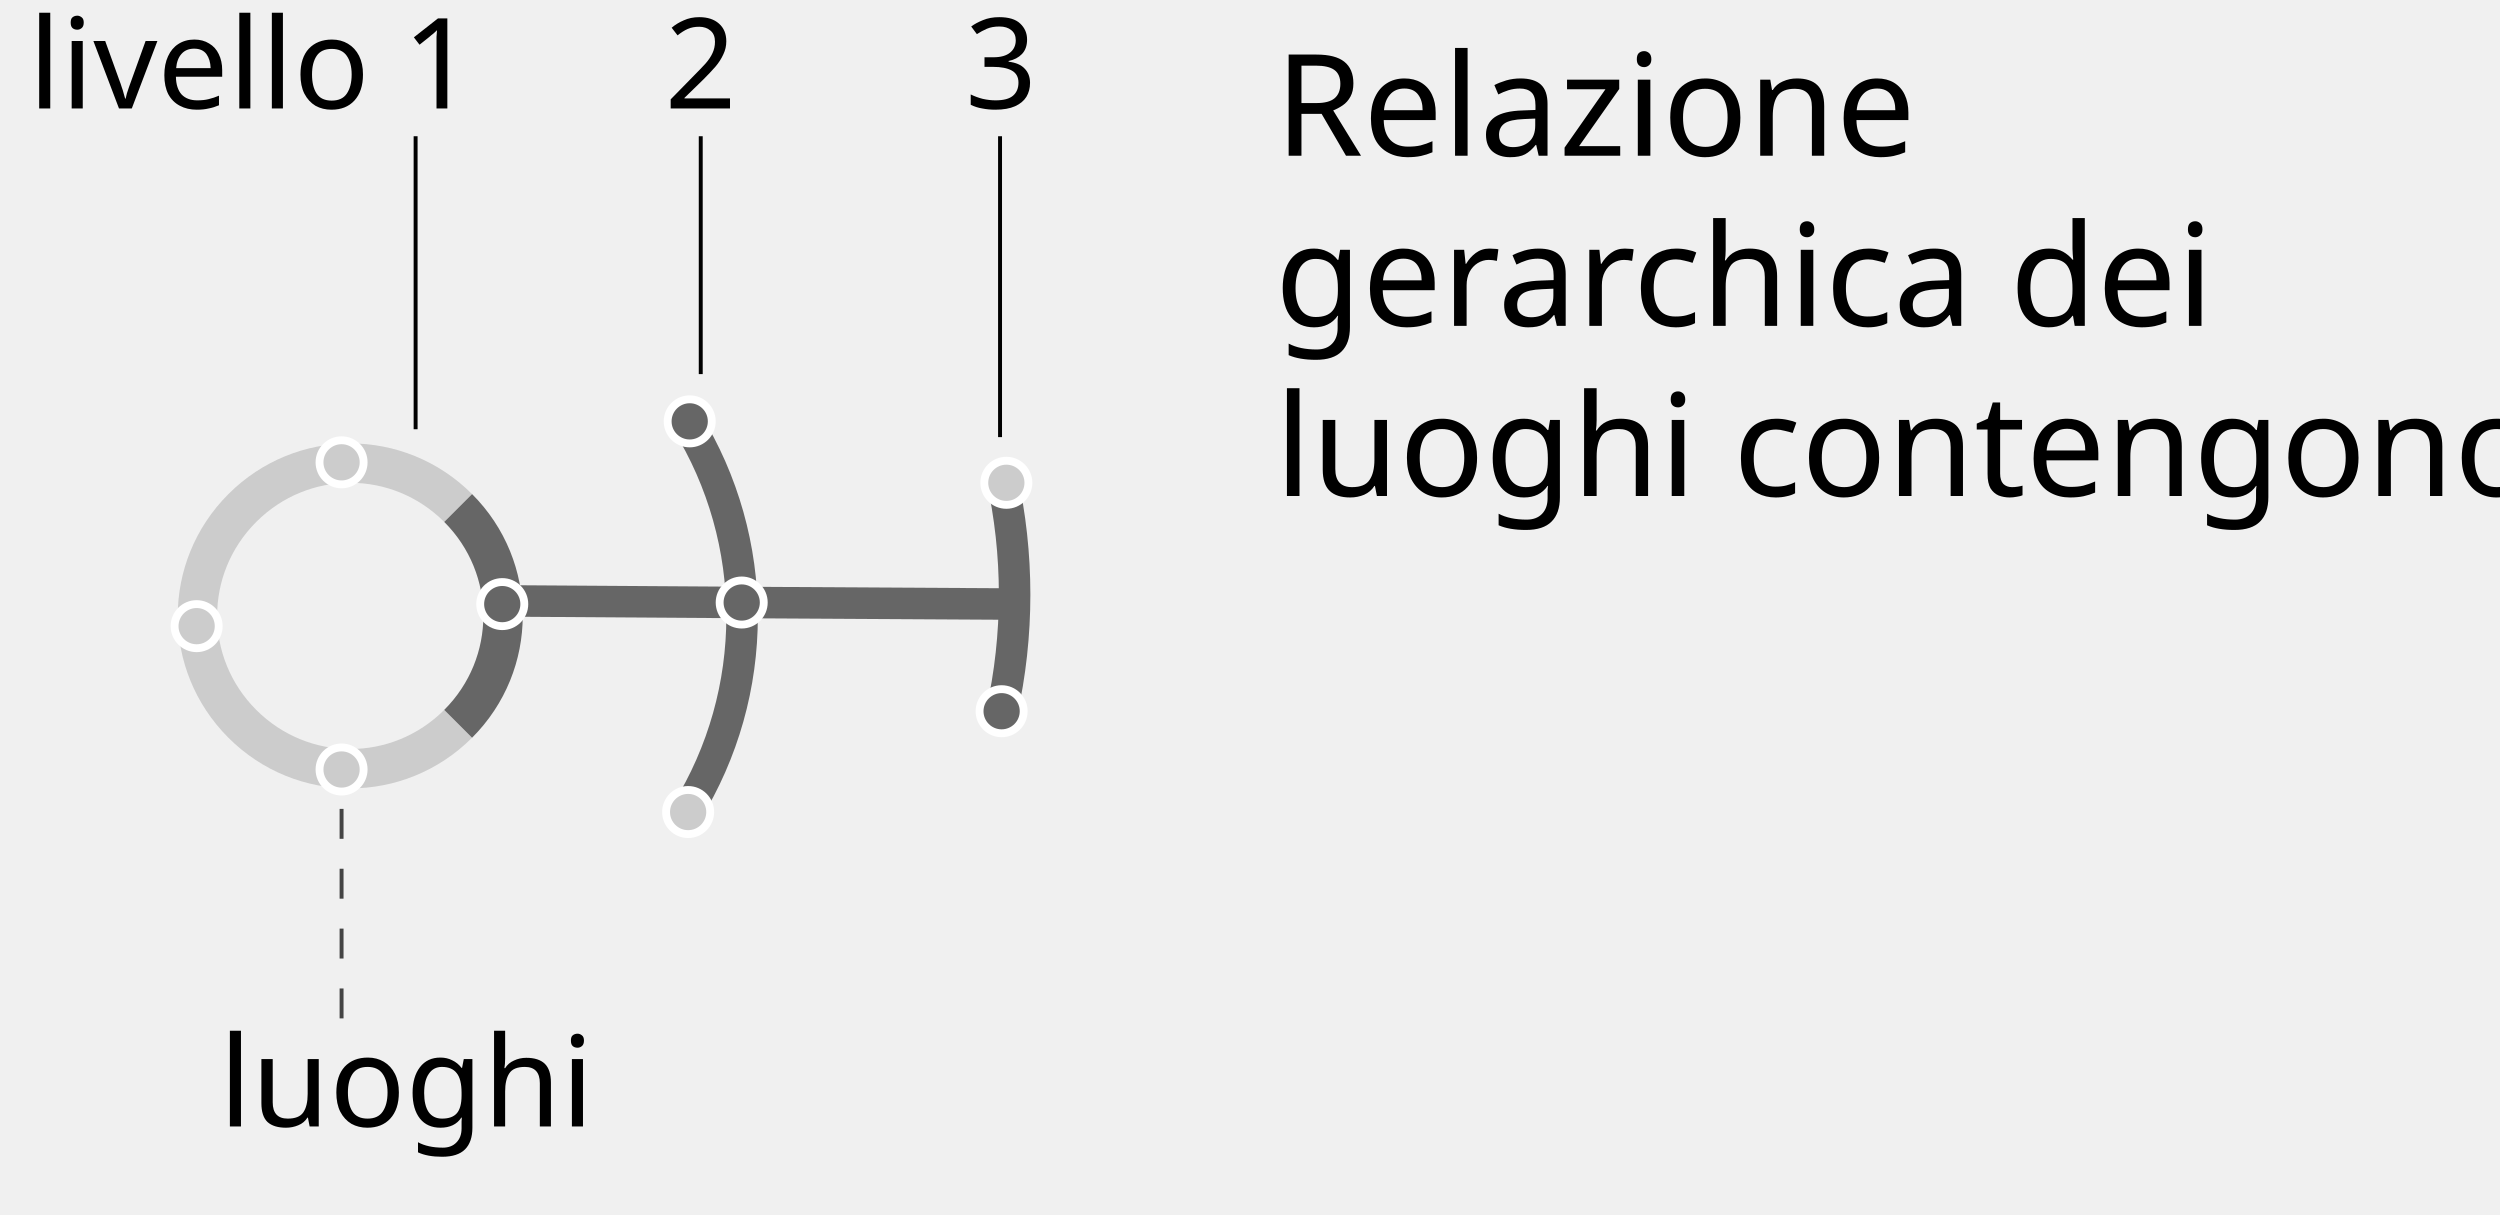
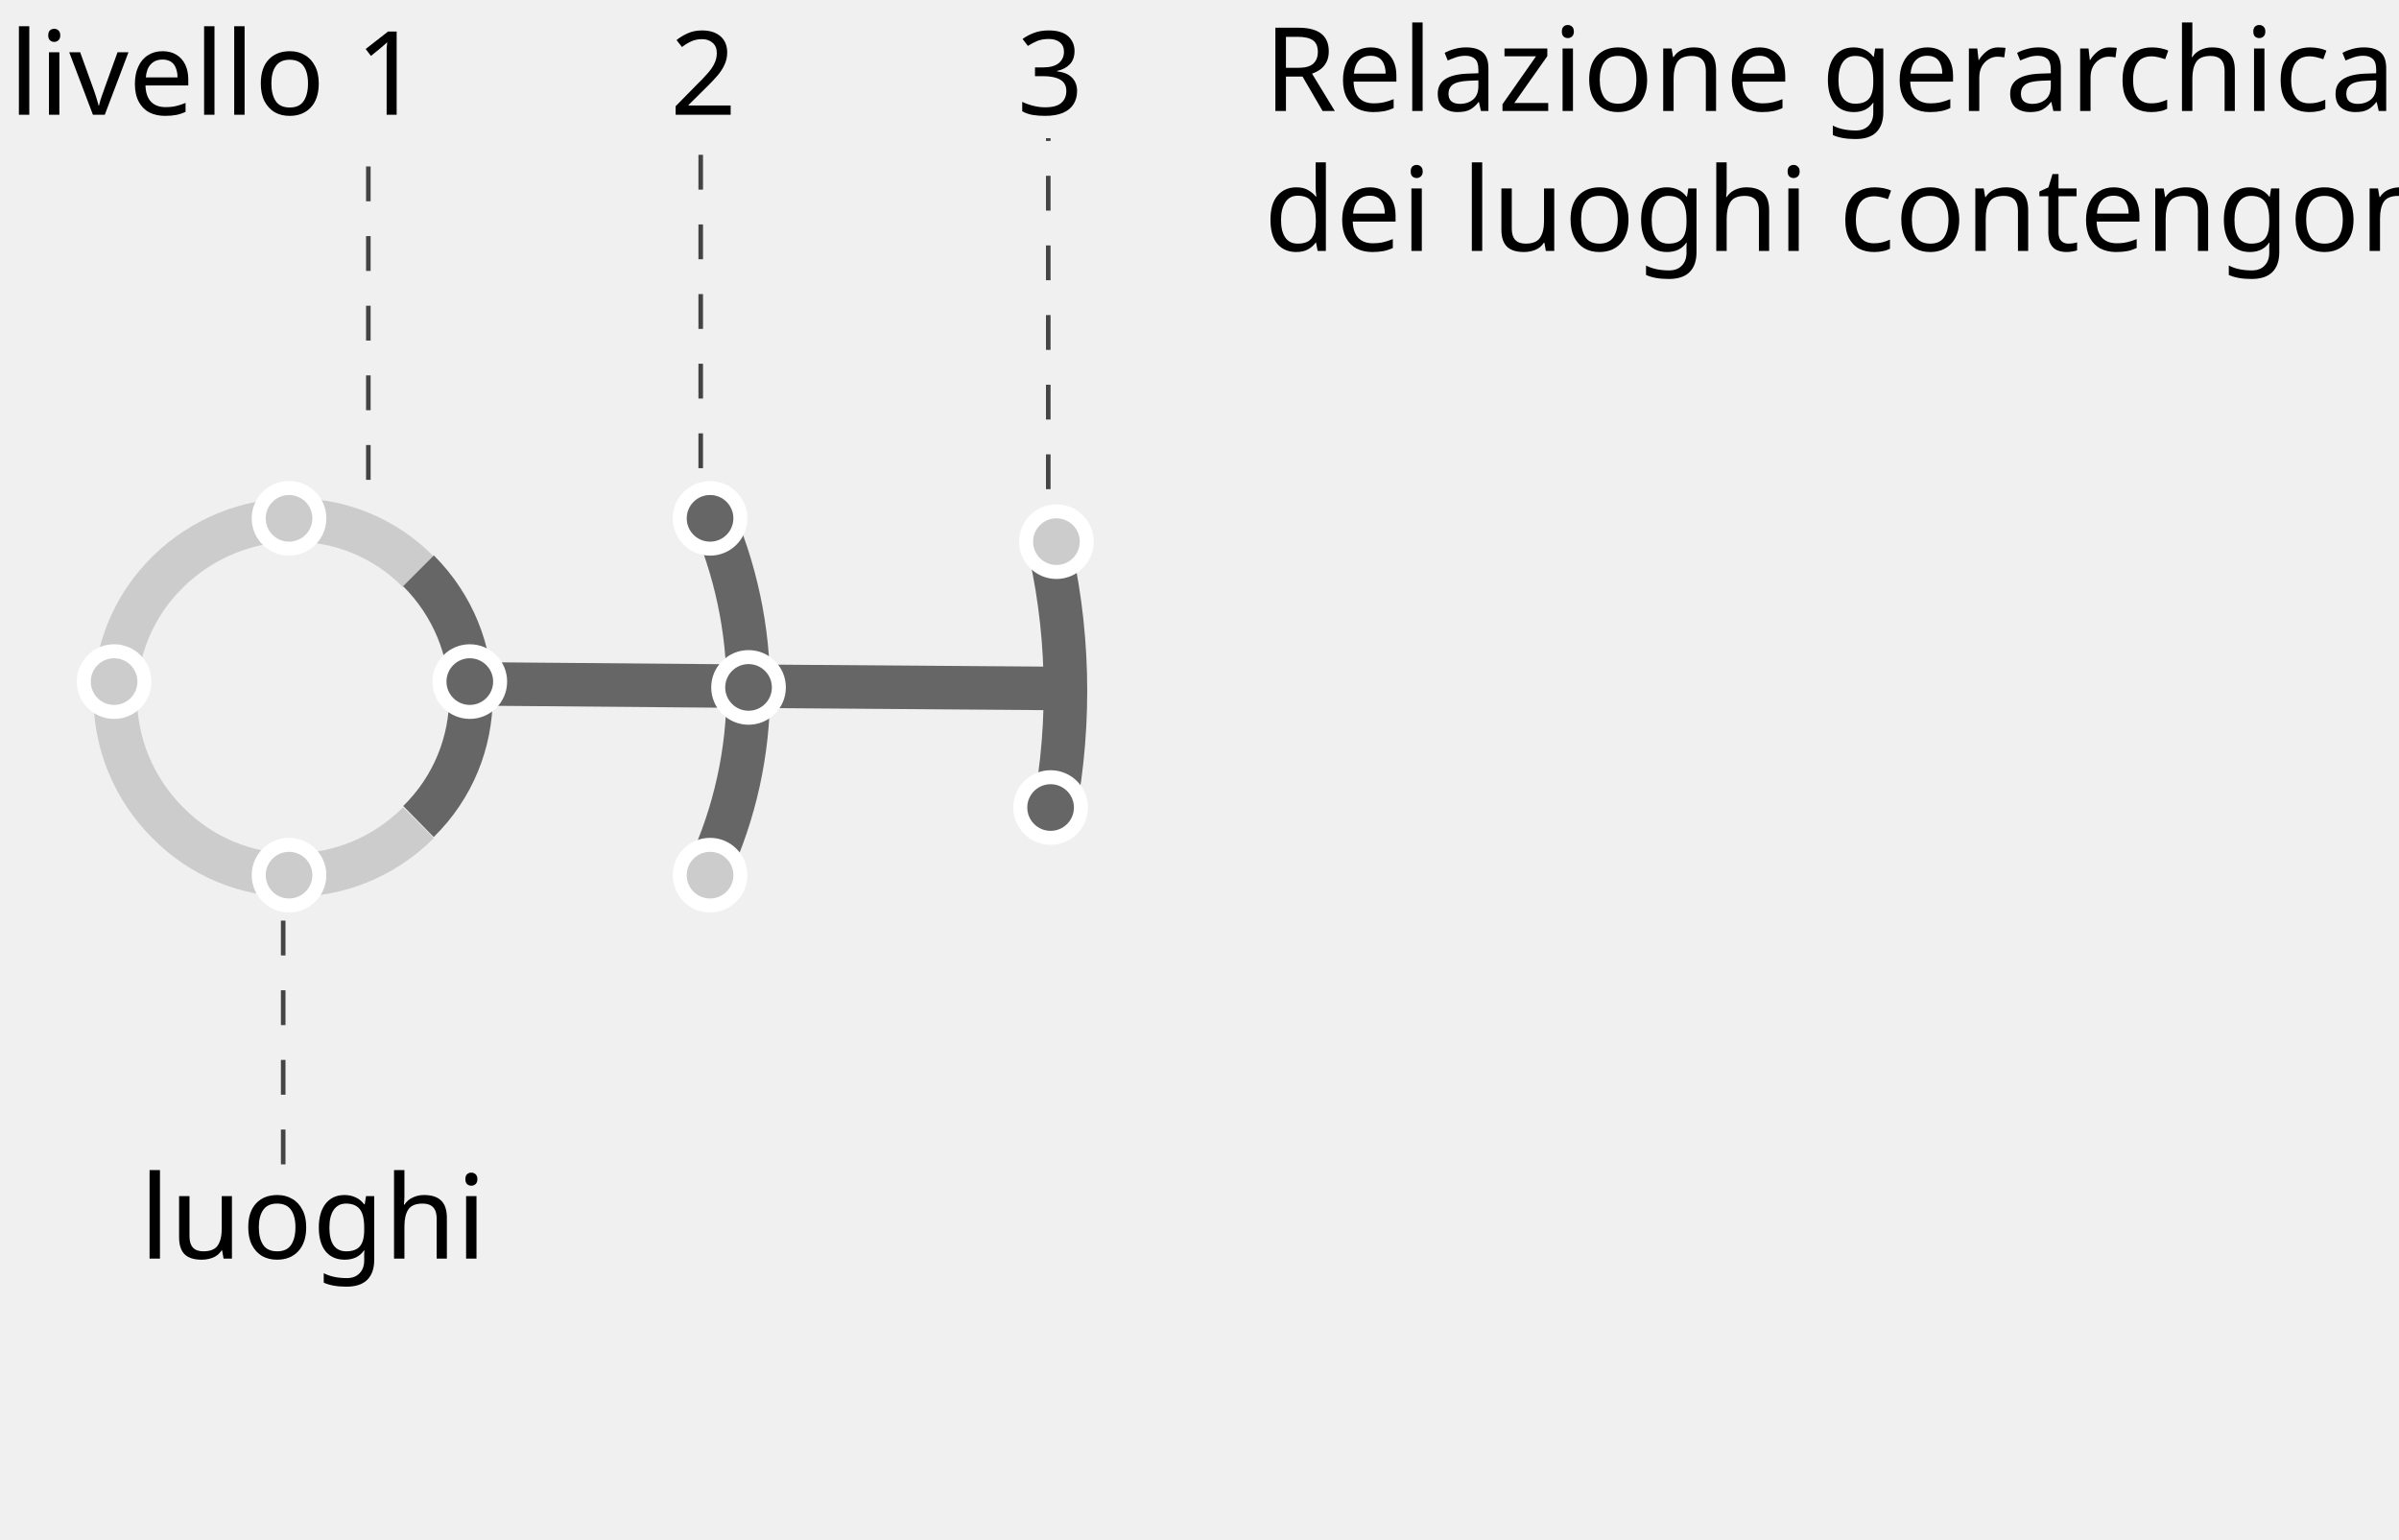
- <svg xmlns="http://www.w3.org/2000/svg" version="1.1" id="Layer_1" x="0px" y="0px" viewBox="0 0 158.7 77.1" style="enable-background:new 0 0 158.7 77.1;" xml:space="preserve">
+ <svg xmlns="http://www.w3.org/2000/svg" version="1.1" id="spazio_livello_3" x="0px" y="0px" viewBox="0 0 205.7 132" style="enable-background:new 0 0 205.7 132;" xml:space="preserve">
  <style type="text/css">
- 	.st0{fill:none;stroke:#444444;stroke-width:0.25;stroke-dasharray:1.9,1.9;}
- 	.st1{fill:none;stroke:#666666;stroke-width:2;}
+ 	.st0{fill:none;stroke:#444444;stroke-width:0.393;stroke-dasharray:2.986,2.986;}
+ 	.st1{fill:none;stroke:#666666;stroke-width:3.731;}
	.st2{font-family:'HKGrotesk-Regular';}
- 	.st3{font-size:8px;}
- 	.st4{fill:none;stroke:#CCCCCC;stroke-width:2.5;}
- 	.st5{fill:none;stroke:#666666;stroke-width:2.5;}
- 	.st6{fill:#CCCCCC;stroke:#FFFFFF;stroke-width:0.5;}
- 	.st7{fill:#666666;stroke:#FFFFFF;stroke-width:0.5;}
- 	.st8{fill:none;stroke:#000000;stroke-width:0.25;}
- 	.st9{font-size:9px;}
+ 	.st3{font-size:10px;}
+ 	.st4{fill:none;stroke:#CCCCCC;stroke-width:3.731;}
+ 	.st5{fill:none;stroke:#666666;stroke-width:3.929;}
+ 	.st6{fill:#CCCCCC;stroke:#FFFFFF;stroke-width:1.2;}
+ 	.st7{fill:#666666;stroke:#FFFFFF;stroke-width:1.2;}
+ 	.st8{fill:none;}
</style>
-   <g id="Group_291" transform="translate(-0.617 0.848)">
-     <line id="Line_131" class="st0" x1="22.3" y1="63.8" x2="22.3" y2="48" />
-     <line id="Line_104" class="st1" x1="48.1" y1="37.4" x2="65.3" y2="37.5" />
-     <text transform="matrix(1 0 0 1 2.4168 6.0378)" class="st2 st3">livello 1</text>
-     <text transform="matrix(1 0 0 1 42.8008 6.0378)" class="st2 st3">2</text>
-     <text transform="matrix(1 0 0 1 61.8787 6.0378)" class="st2 st3">3</text>
-     <text transform="matrix(1 0 0 1 14.5228 70.6613)" class="st2 st3">luoghi</text>
-     <path id="Path_74" class="st4" d="M29.7,45.1c-3.8,3.8-9.9,3.8-13.7,0c-3.8-3.8-3.8-9.9,0-13.7c3.8-3.8,9.9-3.8,13.7,0l0,0" />
-     <path id="Path_76" class="st1" d="M44.2,25.9c4.7,7.6,4.7,17.2,0,24.8" />
-     <path id="Path_77" class="st5" d="M43.9,25.8" />
-     <path id="Path_78" class="st1" d="M64.2,29.4c1.1,4.9,1.1,10.1,0,15" />
-     <path id="Path_79" class="st5" d="M29.7,31.4c3.8,3.8,3.8,9.9,0,13.7c0,0,0,0,0,0" />
-     <circle id="Ellipse_2" class="st6" cx="22.3" cy="28.5" r="1.4" />
-     <circle id="Ellipse_4" class="st6" cx="22.3" cy="48" r="1.4" />
-     <circle id="Ellipse_4-2" class="st6" cx="13.1" cy="38.9" r="1.4" />
-     <line id="Line_112" class="st1" x1="33" y1="37.3" x2="48.1" y2="37.4" />
-     <circle id="Ellipse_6" class="st7" cx="32.5" cy="37.5" r="1.4" />
-     <circle id="Ellipse_7" class="st7" cx="47.7" cy="37.4" r="1.4" />
-     <circle id="Ellipse_8" class="st6" cx="44.3" cy="50.7" r="1.4" />
-     <circle id="Ellipse_9" class="st7" cx="44.4" cy="25.9" r="1.4" />
-     <circle id="Ellipse_10" class="st6" cx="64.5" cy="29.8" r="1.4" />
-     <circle id="Ellipse_11" class="st7" cx="64.2" cy="44.3" r="1.4" />
-     <line id="Line_115" class="st8" x1="27" y1="26.4" x2="27" y2="7.8" />
-     <line id="Line_116" class="st8" x1="45.1" y1="22.9" x2="45.1" y2="7.8" />
-     <line id="Line_117" class="st8" x1="64.1" y1="26.9" x2="64.1" y2="7.8" />
-     <text transform="matrix(1 0 0 1 81.5458 9.0378)" class="st2 st9">Relazione </text>
-     <text transform="matrix(1 0 0 1 81.5458 19.8377)" class="st2 st9">gerarchica dei </text>
-     <text transform="matrix(1 0 0 1 81.5458 30.6377)" class="st2 st9">luoghi contengono.    </text>
+   <g id="Group_291_1_" transform="translate(-0.617 0.848)">
+     <line id="Line_131_1_" class="st0" x1="24.9" y1="99" x2="24.9" y2="74.2" />
+     <line id="Line_104_1_" class="st1" x1="65.4" y1="58" x2="92.4" y2="58.2" />
+     <text transform="matrix(1 0 0 1 1.3942 8.9949)" class="st2 st3">livello 1</text>
+     <text transform="matrix(1 0 0 1 58.0635 8.9949)" class="st2 st3">2</text>
+     <text transform="matrix(1 0 0 1 87.8142 8.9949)" class="st2 st3">3</text>
+     <text transform="matrix(1 0 0 1 12.5986 107.081)" class="st2 st3">luoghi</text>
+     <path id="Path_74_1_" class="st4" d="M36.5,69.7c-6,6-15.6,6-21.5,0c-6-6-6-15.6,0-21.5s15.6-6,21.5,0l0,0" />
+     <path id="Path_76_1_" class="st1" d="M61.5,43c4.4,9.8,4.4,21-0.1,30.7" />
+     <path id="Path_77_1_" class="st5" d="M58.8,39.3" />
+     <path id="Path_78_1_" class="st1" d="M90.7,46.6c1.7,7.7,1.7,15.9,0,23.6" />
+     <path id="Path_79_1_" class="st1" d="M36.5,48.1c6,6,6,15.6,0,21.5l0,0" />
+     <ellipse id="Ellipse_2_1_" class="st6" cx="25.4" cy="43.6" rx="2.6" ry="2.6" />
+     <ellipse id="Ellipse_4_1_" class="st6" cx="25.4" cy="74.2" rx="2.6" ry="2.6" />
+     <ellipse id="Ellipse_4-2_1_" class="st6" cx="10.4" cy="57.6" rx="2.6" ry="2.6" />
+     <line id="Line_112_1_" class="st1" x1="41.7" y1="57.8" x2="65.4" y2="58" />
+     <ellipse id="Ellipse_6_1_" class="st7" cx="40.9" cy="57.6" rx="2.6" ry="2.6" />
+     <ellipse id="Ellipse_7_1_" class="st7" cx="64.8" cy="58.1" rx="2.6" ry="2.6" />
+     <ellipse id="Ellipse_8_1_" class="st6" cx="61.5" cy="74.2" rx="2.6" ry="2.6" />
+     <ellipse id="Ellipse_9_1_" class="st7" cx="61.5" cy="43.6" rx="2.6" ry="2.6" />
+     <ellipse id="Ellipse_10_1_" class="st6" cx="91.2" cy="45.6" rx="2.6" ry="2.6" />
+     <ellipse id="Ellipse_11_1_" class="st7" cx="90.7" cy="68.4" rx="2.6" ry="2.6" />
+     <line id="Line_115_1_" class="st0" x1="32.2" y1="40.3" x2="32.2" y2="11" />
+     <line id="Line_116_1_" class="st0" x1="60.7" y1="39.3" x2="60.7" y2="11" />
+     <line id="Line_117_1_" class="st0" x1="90.5" y1="41.1" x2="90.5" y2="11" />
  </g>
+   <rect x="108.4" y="2.6" class="st8" width="100.1" height="26.6" />
+   <text transform="matrix(1 0 0 1 108.3879 9.517)">
+     <tspan x="0" y="0" class="st2 st3">Relazione gerarchica </tspan>
+     <tspan x="0" y="12" class="st2 st3">dei luoghi contengono</tspan>
+   </text>
+   <rect class="st8" width="205.7" height="132" />
</svg>
